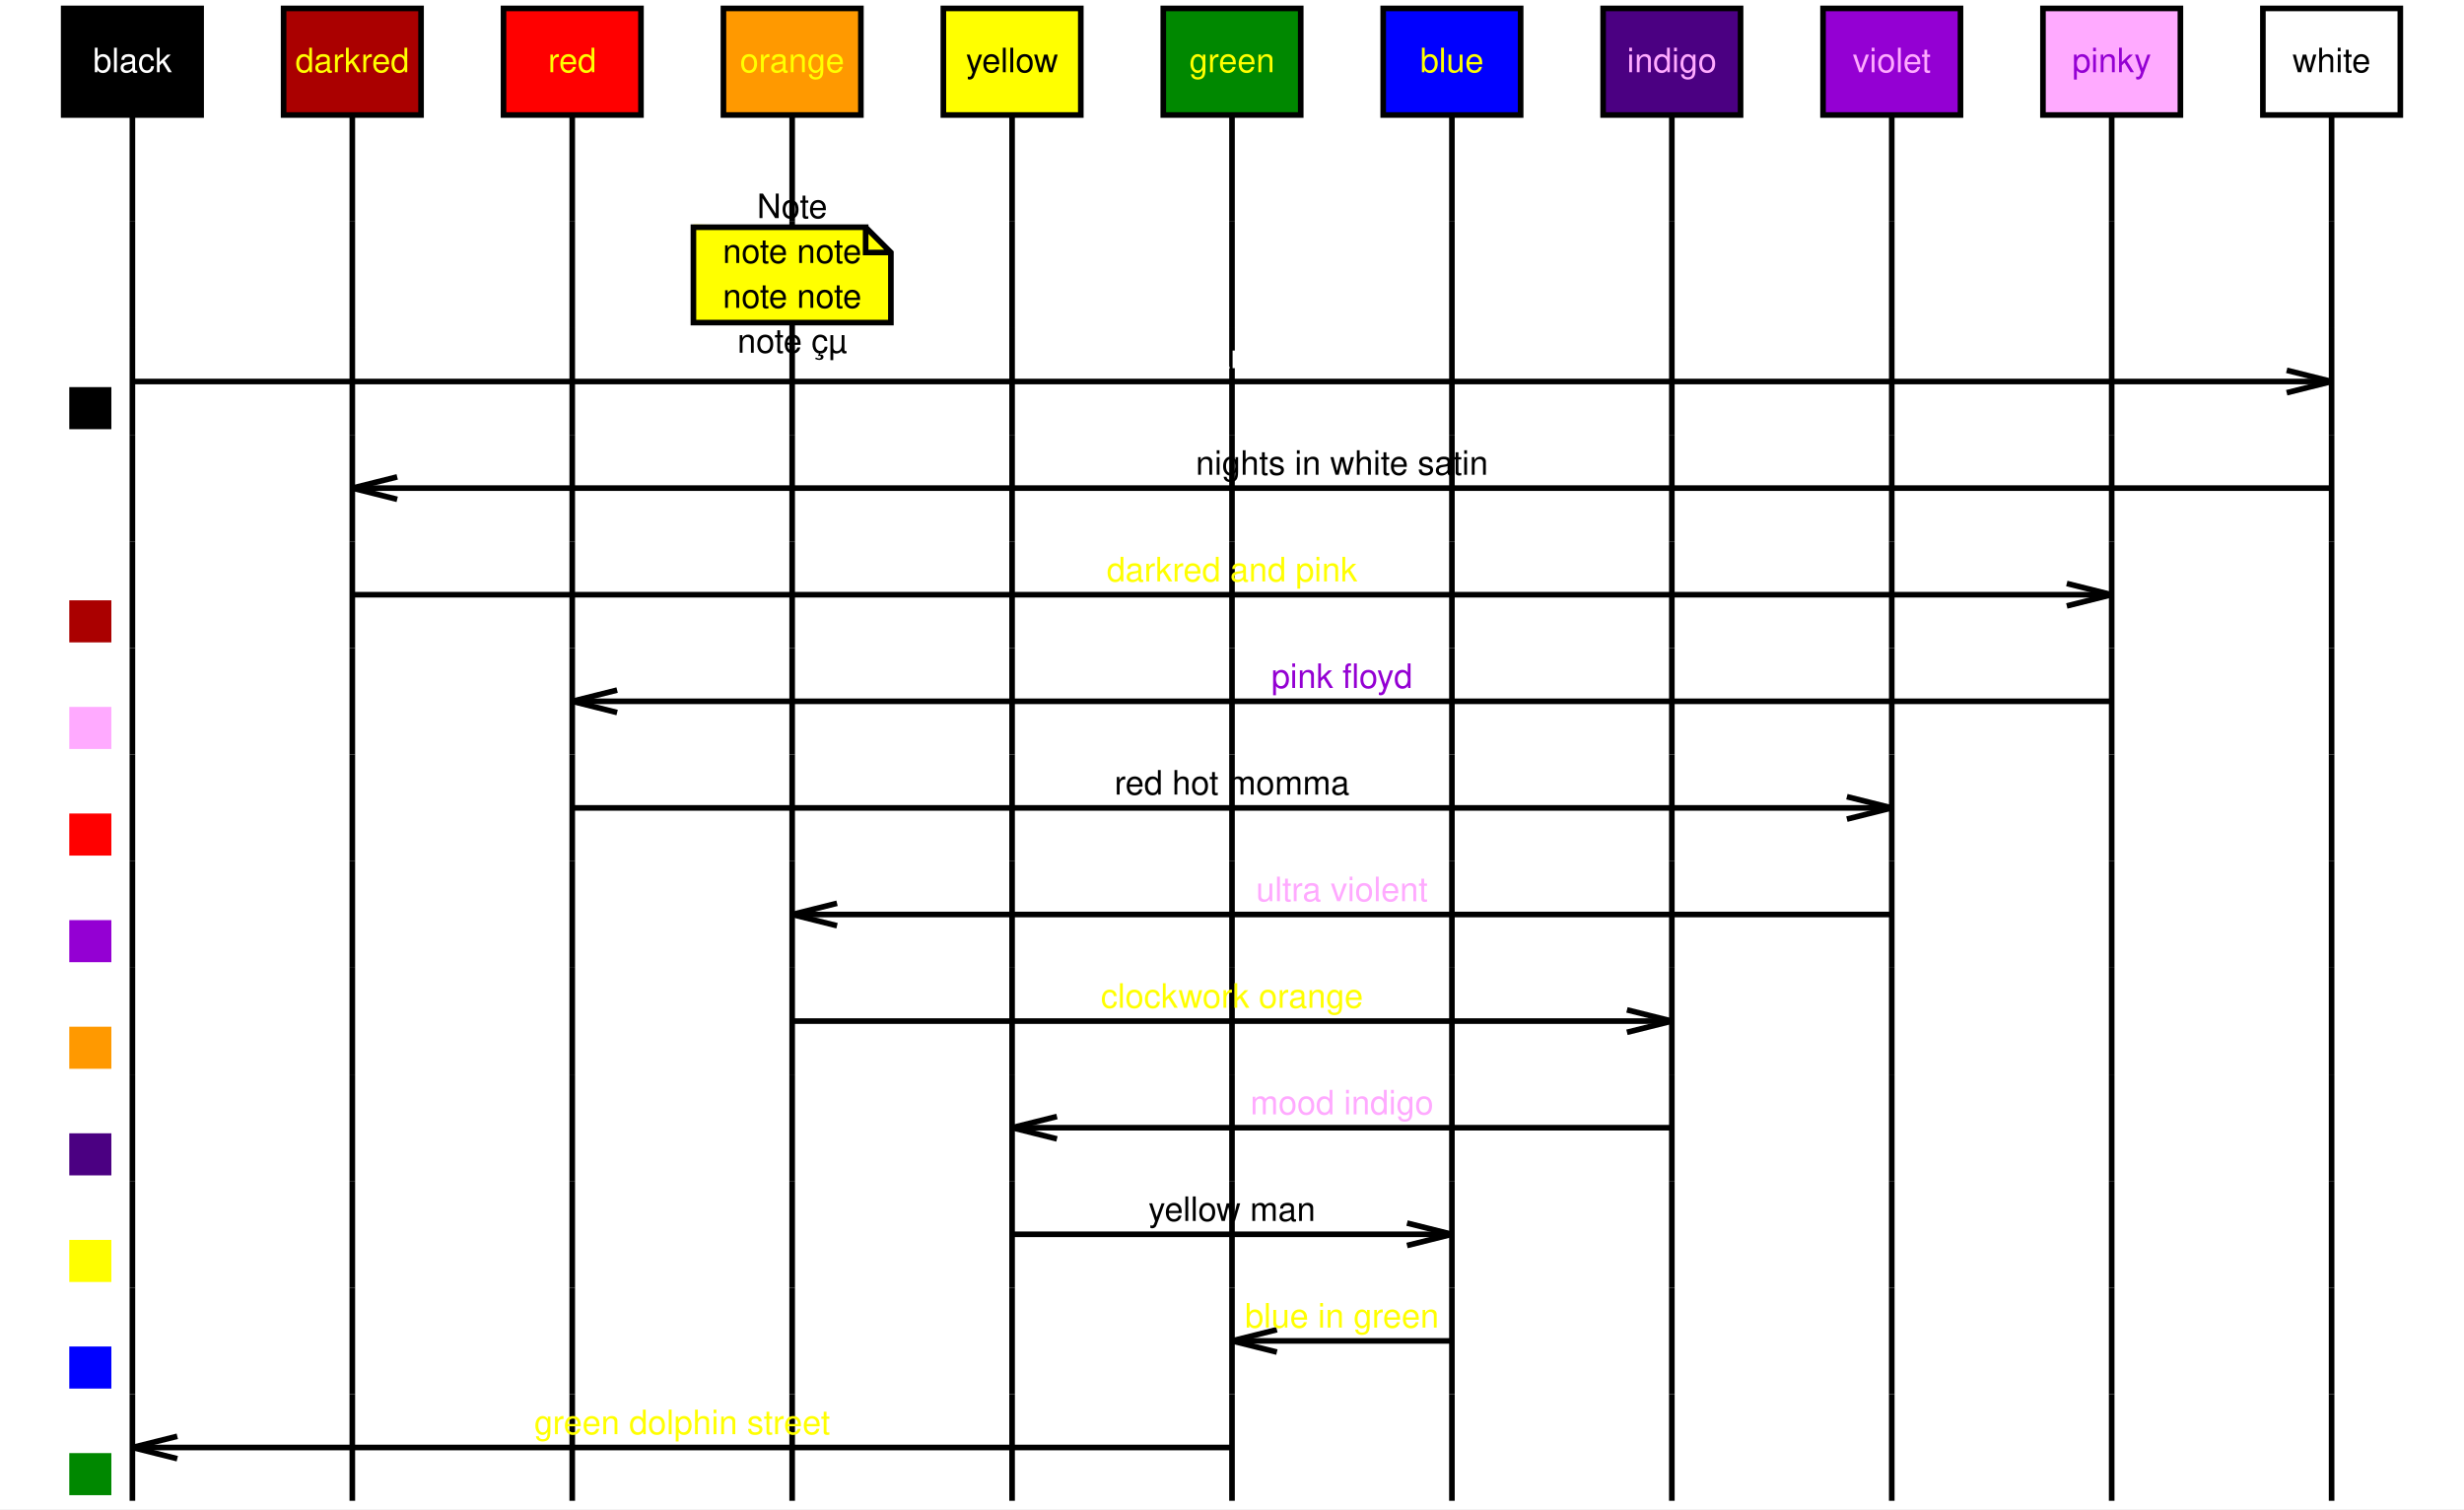
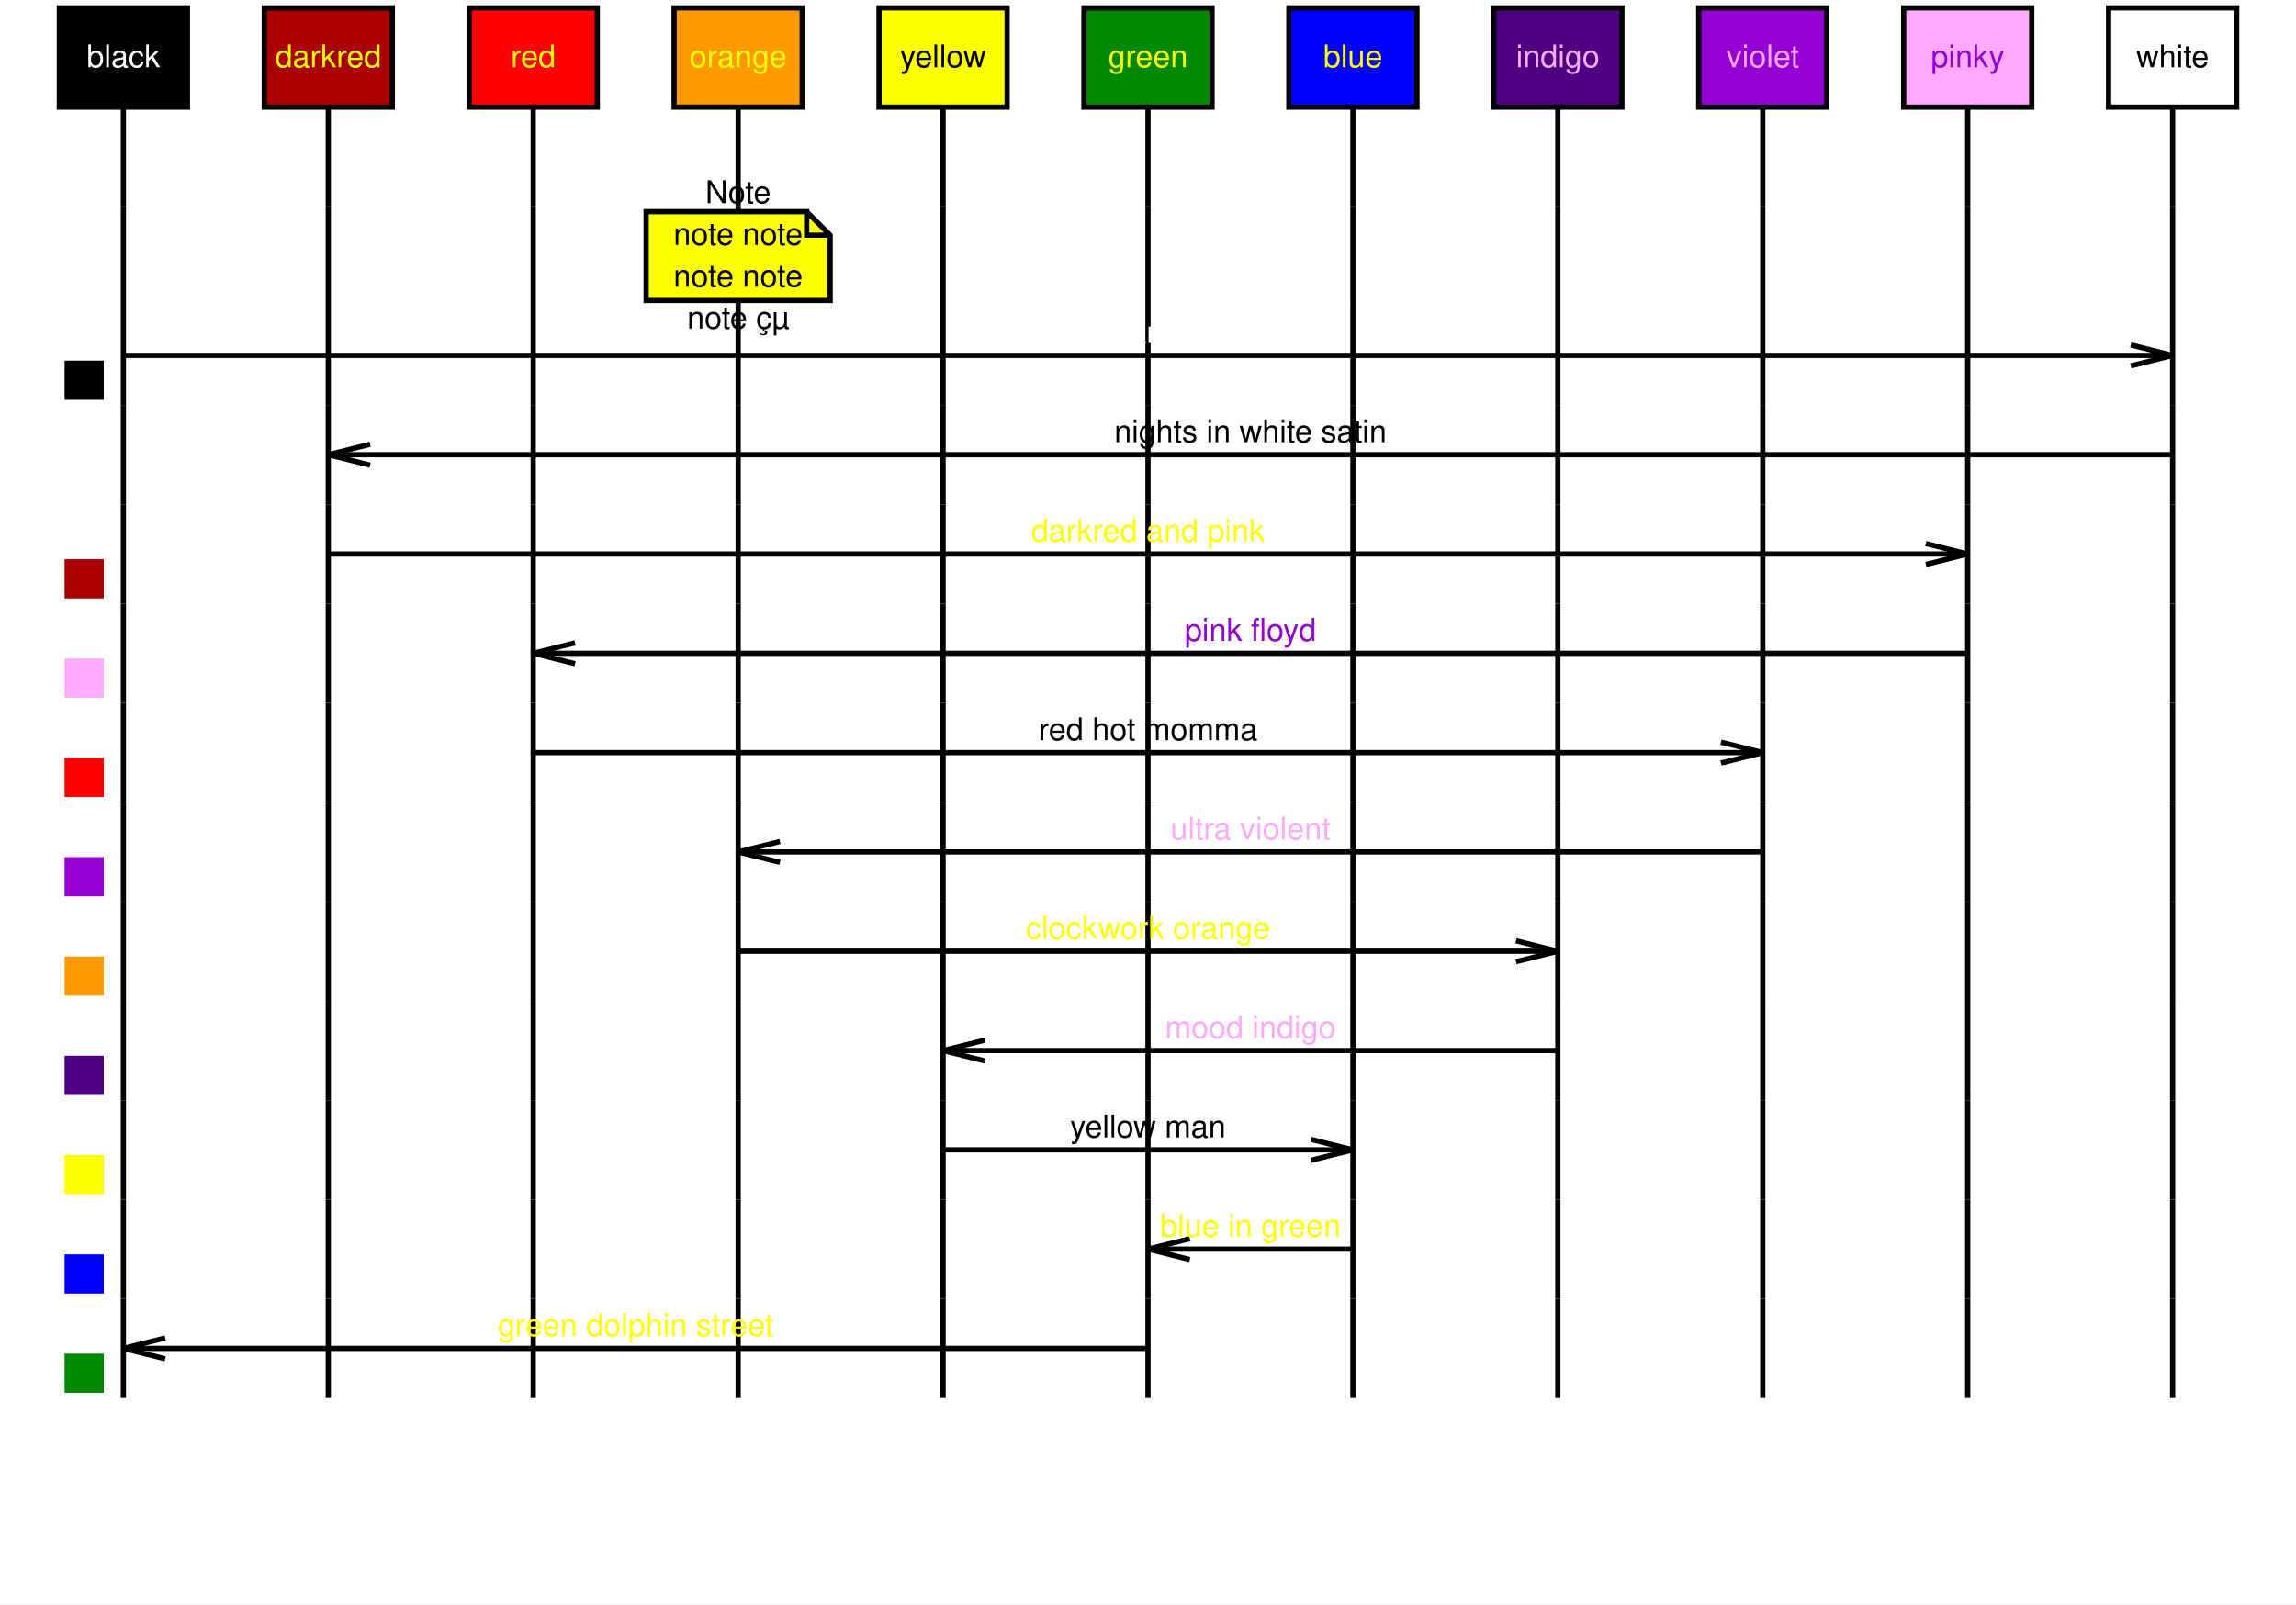
- <svg xmlns="http://www.w3.org/2000/svg" xmlns:xlink="http://www.w3.org/1999/xlink" version="1.1" id="mscgen_js-svg-__svg" class="mscgenjs-fence" width="878.4" height="538">
+ <svg xmlns="http://www.w3.org/2000/svg" xmlns:xlink="http://www.w3.org/1999/xlink" version="1.1" id="mscgen_js-svg-__svg" class="mscgenjs-fence" width="878.4" height="614">
  <defs>
-     <style type="text/css">svg.mscgenjs-fence{font-family:Helvetica,sans-serif;font-size:12px;font-weight:normal;font-style:normal;text-decoration:none;background-color:white;stroke:black;color:black;}.mscgenjs-fence rect{fill:none;stroke:black;stroke-width:2;}.mscgenjs-fence rect.entity{fill:white;}.mscgenjs-fence rect.label-text-background{fill:white;stroke:white;stroke-width:0;}.mscgenjs-fence rect.bglayer{fill:white;stroke:white;stroke-width:0;}.mscgenjs-fence line{stroke:black;stroke-width:2;}.mscgenjs-fence line.return{stroke-dasharray:5,2;}.mscgenjs-fence line.comment{stroke-dasharray:5,2;}.mscgenjs-fence line.inline_expression_divider{stroke-dasharray:10,5;}.mscgenjs-fence text{color:inherit;stroke:none;text-anchor:middle;}.mscgenjs-fence text.entity-text{text-decoration:underline;}.mscgenjs-fence text.anchor-start{text-anchor:start;}.mscgenjs-fence path{stroke:black;color:black;stroke-width:2;fill:none;}.mscgenjs-fence .arrow-marker{overflow:visible;}.mscgenjs-fence .arrow-style{stroke-width:1;}.mscgenjs-fence .arcrowomit{stroke-dasharray:2,2;}.mscgenjs-fence rect.box, .mscgenjs-fence path.box{fill:white;}.mscgenjs-fence .inherit{stroke:inherit;color:inherit;}.mscgenjs-fence .inherit-fill{fill:inherit;}.mscgenjs-fence .watermark{stroke:black;color:black;fill:black;font-size:48pt;font-weight:bold;opacity:0.14;}</style>
+     <style type="text/css">svg.mscgenjs-fence{font-family:Helvetica,sans-serif;font-size:12px;font-weight:normal;font-style:normal;text-decoration:none;background-color:white;stroke:black;stroke-width:2;color:black;}.mscgenjs-fence rect{fill:none;stroke:black;}.mscgenjs-fence rect.entity{fill:white;}.mscgenjs-fence rect.label-text-background{fill:white;stroke:white;stroke-width:0;}.mscgenjs-fence rect.bglayer{fill:white;stroke:white;stroke-width:0;}.mscgenjs-fence line{stroke:black;}.mscgenjs-fence line.return{stroke-dasharray:5,2;}.mscgenjs-fence line.comment{stroke-dasharray:5,2;}.mscgenjs-fence line.inline_expression_divider{stroke-dasharray:10,5;}.mscgenjs-fence text{color:inherit;stroke:none;text-anchor:middle;}.mscgenjs-fence text.entity-text{text-decoration:underline;}.mscgenjs-fence text.anchor-start{text-anchor:start;}.mscgenjs-fence path{stroke:black;color:black;fill:none;}.mscgenjs-fence .arrow-marker{overflow:visible;}.mscgenjs-fence .arrow-style{stroke-width:1;}.mscgenjs-fence .arcrowomit{stroke-dasharray:2,2;}.mscgenjs-fence rect.box, .mscgenjs-fence path.box{fill:white;}.mscgenjs-fence .inherit{stroke:inherit;color:inherit;}.mscgenjs-fence .inherit-fill{fill:inherit;}.mscgenjs-fence .watermark{stroke:black;color:black;fill:black;font-size:48pt;font-weight:bold;opacity:0.14;}</style>
    <marker orient="auto" id="mscgen_js-svg-__svgcallback-black" class="arrow-marker" viewBox="0 0 10 10" refX="9" refY="3" markerUnits="strokeWidth" markerWidth="10" markerHeight="10">
      <path d="M 1,1 l 8,2 l-8,2" class="arrow-style" style="stroke-dasharray:100,1;stroke:black" />
    </marker>
    <marker orient="auto" id="mscgen_js-svg-__svgcallback-l-black" class="arrow-marker" viewBox="0 0 10 10" refX="9" refY="3" markerUnits="strokeWidth" markerWidth="10" markerHeight="10">
      <path d="M17,1 l-8,2 l 8,2" class="arrow-style" style="stroke-dasharray:100,1;stroke:black" />
    </marker>
    <g id="mscgen_js-svg-__svg__defs">
-       <g id="mscgen_js-svg-__svgblack">
-         <rect width="49" height="38" class="entity" style="fill:#000000;" />
-         <g>
-           <text x="24.5" y="22.75" class="entity-text " style="fill:white;">
-             <tspan>black</tspan>
-           </text>
-         </g>
-       </g>
-       <g id="mscgen_js-svg-__svgdarkred">
-         <rect width="49" height="38" class="entity" style="fill:#AA0000;" />
-         <g>
-           <text x="24.5" y="22.75" class="entity-text " style="fill:#FFFF00;">
-             <tspan>darkred</tspan>
-           </text>
-         </g>
-       </g>
-       <g id="mscgen_js-svg-__svgred">
-         <rect width="49" height="38" class="entity" style="fill:#FF0000;" />
-         <g>
-           <text x="24.5" y="22.75" class="entity-text " style="fill:#FFFF00;">
-             <tspan>red</tspan>
-           </text>
-         </g>
-       </g>
-       <g id="mscgen_js-svg-__svgorange">
-         <rect width="49" height="38" class="entity" style="fill:#FF9900;" />
-         <g>
-           <text x="24.5" y="22.75" class="entity-text " style="fill:#FFFF00;">
-             <tspan>orange</tspan>
-           </text>
-         </g>
-       </g>
-       <g id="mscgen_js-svg-__svgyellow">
-         <rect width="49" height="38" class="entity" style="fill:#FFFF00;" />
-         <g>
-           <text x="24.5" y="22.75" class="entity-text " style="fill:#000000;">
-             <tspan>yellow</tspan>
-           </text>
-         </g>
-       </g>
-       <g id="mscgen_js-svg-__svggreen">
-         <rect width="49" height="38" class="entity" style="fill:#008800;" />
-         <g>
-           <text x="24.5" y="22.75" class="entity-text " style="fill:#FFFF00;">
-             <tspan>green</tspan>
-           </text>
-         </g>
-       </g>
-       <g id="mscgen_js-svg-__svgblue">
-         <rect width="49" height="38" class="entity" style="fill:#0000FF;" />
-         <g>
-           <text x="24.5" y="22.75" class="entity-text " style="fill:#FFFF00;">
-             <tspan>blue</tspan>
-           </text>
-         </g>
-       </g>
-       <g id="mscgen_js-svg-__svgindigo">
-         <rect width="49" height="38" class="entity" style="fill:#4B0082;" />
-         <g>
-           <text x="24.5" y="22.75" class="entity-text " style="fill:#FFAAFF;">
-             <tspan>indigo</tspan>
-           </text>
-         </g>
-       </g>
-       <g id="mscgen_js-svg-__svgviolet">
-         <rect width="49" height="38" class="entity" style="fill:#9400D3;" />
-         <g>
-           <text x="24.5" y="22.75" class="entity-text " style="fill:#FFAAFF;">
-             <tspan>violet</tspan>
-           </text>
-         </g>
-       </g>
-       <g id="mscgen_js-svg-__svgpinky">
-         <rect width="49" height="38" class="entity" style="fill:#FFAAFF;" />
-         <g>
-           <text x="24.5" y="22.75" class="entity-text " style="fill:#9400D3;">
-             <tspan>pinky</tspan>
-           </text>
-         </g>
-       </g>
-       <g id="mscgen_js-svg-__svgwhite">
-         <rect width="49" height="38" class="entity" style="fill:#FFFFFF;" />
-         <g>
-           <text x="24.5" y="22.75" class="entity-text " style="fill:#000000;">
-             <tspan>white</tspan>
-           </text>
+       <g id="mscgen_js-svg-__svgentities">
+         <g id="mscgen_js-svg-__svgblack">
+           <rect width="49" height="38" class="entity" style="fill:#000000;" />
+           <g>
+             <text x="24.5" y="22.75" class="entity-text " style="fill:white;">
+               <tspan>black</tspan>
+             </text>
+           </g>
+         </g>
+         <g id="mscgen_js-svg-__svgdarkred">
+           <rect width="49" height="38" x="78.4" class="entity" style="fill:#AA0000;" />
+           <g>
+             <text x="102.9" y="22.75" class="entity-text " style="fill:#FFFF00;">
+               <tspan>darkred</tspan>
+             </text>
+           </g>
+         </g>
+         <g id="mscgen_js-svg-__svgred">
+           <rect width="49" height="38" x="156.8" class="entity" style="fill:#FF0000;" />
+           <g>
+             <text x="181.3" y="22.75" class="entity-text " style="fill:#FFFF00;">
+               <tspan>red</tspan>
+             </text>
+           </g>
+         </g>
+         <g id="mscgen_js-svg-__svgorange">
+           <rect width="49" height="38" x="235.2" class="entity" style="fill:#FF9900;" />
+           <g>
+             <text x="259.7" y="22.75" class="entity-text " style="fill:#FFFF00;">
+               <tspan>orange</tspan>
+             </text>
+           </g>
+         </g>
+         <g id="mscgen_js-svg-__svgyellow">
+           <rect width="49" height="38" x="313.6" class="entity" style="fill:#FFFF00;" />
+           <g>
+             <text x="338.1" y="22.75" class="entity-text " style="fill:#000000;">
+               <tspan>yellow</tspan>
+             </text>
+           </g>
+         </g>
+         <g id="mscgen_js-svg-__svggreen">
+           <rect width="49" height="38" x="392" class="entity" style="fill:#008800;" />
+           <g>
+             <text x="416.5" y="22.75" class="entity-text " style="fill:#FFFF00;">
+               <tspan>green</tspan>
+             </text>
+           </g>
+         </g>
+         <g id="mscgen_js-svg-__svgblue">
+           <rect width="49" height="38" x="470.4" class="entity" style="fill:#0000FF;" />
+           <g>
+             <text x="494.9" y="22.75" class="entity-text " style="fill:#FFFF00;">
+               <tspan>blue</tspan>
+             </text>
+           </g>
+         </g>
+         <g id="mscgen_js-svg-__svgindigo">
+           <rect width="49" height="38" x="548.8" class="entity" style="fill:#4B0082;" />
+           <g>
+             <text x="573.3" y="22.75" class="entity-text " style="fill:#FFAAFF;">
+               <tspan>indigo</tspan>
+             </text>
+           </g>
+         </g>
+         <g id="mscgen_js-svg-__svgviolet">
+           <rect width="49" height="38" x="627.2" class="entity" style="fill:#9400D3;" />
+           <g>
+             <text x="651.7" y="22.75" class="entity-text " style="fill:#FFAAFF;">
+               <tspan>violet</tspan>
+             </text>
+           </g>
+         </g>
+         <g id="mscgen_js-svg-__svgpinky">
+           <rect width="49" height="38" x="705.6" class="entity" style="fill:#FFAAFF;" />
+           <g>
+             <text x="730.1" y="22.75" class="entity-text " style="fill:#9400D3;">
+               <tspan>pinky</tspan>
+             </text>
+           </g>
+         </g>
+         <g id="mscgen_js-svg-__svgwhite">
+           <rect width="49" height="38" x="784" class="entity" style="fill:#FFFFFF;" />
+           <g>
+             <text x="808.5" y="22.75" class="entity-text " style="fill:#000000;">
+               <tspan>white</tspan>
+             </text>
+           </g>
        </g>
      </g>
      <g id="mscgen_js-svg-__svgarcrow">
        <line x1="24.5" y1="-19" x2="24.5" y2="19" class="mscgen_js-svg-__svgarcrow" />
        <line x1="102.9" y1="-19" x2="102.9" y2="19" class="mscgen_js-svg-__svgarcrow" />
        <line x1="181.3" y1="-19" x2="181.3" y2="19" class="mscgen_js-svg-__svgarcrow" />
        <line x1="259.7" y1="-19" x2="259.7" y2="19" class="mscgen_js-svg-__svgarcrow" />
        <line x1="338.1" y1="-19" x2="338.1" y2="19" class="mscgen_js-svg-__svgarcrow" />
        <line x1="416.5" y1="-19" x2="416.5" y2="19" class="mscgen_js-svg-__svgarcrow" />
        <line x1="494.9" y1="-19" x2="494.9" y2="19" class="mscgen_js-svg-__svgarcrow" />
        <line x1="573.3" y1="-19" x2="573.3" y2="19" class="mscgen_js-svg-__svgarcrow" />
        <line x1="651.7" y1="-19" x2="651.7" y2="19" class="mscgen_js-svg-__svgarcrow" />
        <line x1="730.1" y1="-19" x2="730.1" y2="19" class="mscgen_js-svg-__svgarcrow" />
        <line x1="808.5" y1="-19" x2="808.5" y2="19" class="mscgen_js-svg-__svgarcrow" />
      </g>
      <g id="mscgen_js-svg-__svg0_0">
        <path d="M224.5,-17l61.4,0 l0,9 l9,0 m-9,-9 l9,9 l0,25 l-70.4,0 l0,-35 " class="box note" style="fill:yellow;" />
        <g>
          <text x="259.7" y="-20.25" class="box-text note-text " style="fill:#000000;">
            <tspan>Note</tspan>
          </text>
          <text x="259.7" y="-4.25" class="box-text note-text " style="fill:#000000;">
            <tspan>note note</tspan>
          </text>
          <text x="259.7" y="11.75" class="box-text note-text " style="fill:#000000;">
            <tspan>note note</tspan>
          </text>
          <text x="259.7" y="27.75" class="box-text note-text " style="fill:#000000;">
            <tspan>note çµ</tspan>
          </text>
        </g>
      </g>
      <g id="mscgen_js-svg-__svgarcrow_0">
        <line x1="24.5" y1="-19" x2="24.5" y2="19" class="arcrow" />
        <line x1="102.9" y1="-19" x2="102.9" y2="19" class="arcrow" />
        <line x1="181.3" y1="-19" x2="181.3" y2="19" class="arcrow" />
        <line x1="259.7" y1="-19" x2="259.7" y2="19" class="arcrow" />
        <line x1="338.1" y1="-19" x2="338.1" y2="19" class="arcrow" />
        <line x1="416.5" y1="-19" x2="416.5" y2="19" class="arcrow" />
        <line x1="494.9" y1="-19" x2="494.9" y2="19" class="arcrow" />
        <line x1="573.3" y1="-19" x2="573.3" y2="19" class="arcrow" />
        <line x1="651.7" y1="-19" x2="651.7" y2="19" class="arcrow" />
        <line x1="730.1" y1="-19" x2="730.1" y2="19" class="arcrow" />
        <line x1="808.5" y1="-19" x2="808.5" y2="19" class="arcrow" />
      </g>
      <g id="mscgen_js-svg-__svg1_0">
        <line x1="24.5" y1="0" x2="808.5" y2="0" class="arc directional callback" style="stroke:black" marker-end="url(#mscgen_js-svg-__svgcallback-black)" />
        <g>
          <rect width="15" height="15" x="2" y="2" class="label-text-background" style="fill:#000000; stroke:#000000;" />
          <text x="416.5" y="-4.75" class="directional-text callback-text " style="fill:white;">
            <tspan>black and blue</tspan>
          </text>
        </g>
      </g>
      <g id="mscgen_js-svg-__svgarcrow_1">
        <line x1="24.5" y1="-19" x2="24.5" y2="19" class="arcrow" />
        <line x1="102.9" y1="-19" x2="102.9" y2="19" class="arcrow" />
        <line x1="181.3" y1="-19" x2="181.3" y2="19" class="arcrow" />
        <line x1="259.7" y1="-19" x2="259.7" y2="19" class="arcrow" />
        <line x1="338.1" y1="-19" x2="338.1" y2="19" class="arcrow" />
        <line x1="416.5" y1="-19" x2="416.5" y2="19" class="arcrow" />
        <line x1="494.9" y1="-19" x2="494.9" y2="19" class="arcrow" />
        <line x1="573.3" y1="-19" x2="573.3" y2="19" class="arcrow" />
        <line x1="651.7" y1="-19" x2="651.7" y2="19" class="arcrow" />
        <line x1="730.1" y1="-19" x2="730.1" y2="19" class="arcrow" />
        <line x1="808.5" y1="-19" x2="808.5" y2="19" class="arcrow" />
      </g>
      <g id="mscgen_js-svg-__svg2_0">
        <line x1="808.5" y1="0" x2="102.9" y2="0" class="arc directional callback" style="stroke:black" marker-end="url(#mscgen_js-svg-__svgcallback-black)" />
        <g>
          <rect width="15" height="15" x="2" y="2" class="label-text-background" style="fill:#FFFFFF; stroke:#FFFFFF;" />
          <text x="455.7" y="-4.75" class="directional-text callback-text " style="fill:#000000;">
            <tspan>nights in white satin</tspan>
          </text>
        </g>
      </g>
      <g id="mscgen_js-svg-__svgarcrow_2">
        <line x1="24.5" y1="-19" x2="24.5" y2="19" class="arcrow" />
        <line x1="102.9" y1="-19" x2="102.9" y2="19" class="arcrow" />
        <line x1="181.3" y1="-19" x2="181.3" y2="19" class="arcrow" />
        <line x1="259.7" y1="-19" x2="259.7" y2="19" class="arcrow" />
        <line x1="338.1" y1="-19" x2="338.1" y2="19" class="arcrow" />
        <line x1="416.5" y1="-19" x2="416.5" y2="19" class="arcrow" />
        <line x1="494.9" y1="-19" x2="494.9" y2="19" class="arcrow" />
        <line x1="573.3" y1="-19" x2="573.3" y2="19" class="arcrow" />
        <line x1="651.7" y1="-19" x2="651.7" y2="19" class="arcrow" />
        <line x1="730.1" y1="-19" x2="730.1" y2="19" class="arcrow" />
        <line x1="808.5" y1="-19" x2="808.5" y2="19" class="arcrow" />
      </g>
      <g id="mscgen_js-svg-__svg3_0">
        <line x1="102.9" y1="0" x2="730.1" y2="0" class="arc directional callback" style="stroke:black" marker-end="url(#mscgen_js-svg-__svgcallback-black)" />
        <g>
          <rect width="15" height="15" x="2" y="2" class="label-text-background" style="fill:#AA0000; stroke:#AA0000;" />
          <text x="416.5" y="-4.75" class="directional-text callback-text " style="fill:#FFFF00;">
            <tspan>darkred and pink</tspan>
          </text>
        </g>
      </g>
      <g id="mscgen_js-svg-__svgarcrow_3">
        <line x1="24.5" y1="-19" x2="24.5" y2="19" class="arcrow" />
        <line x1="102.9" y1="-19" x2="102.9" y2="19" class="arcrow" />
        <line x1="181.3" y1="-19" x2="181.3" y2="19" class="arcrow" />
        <line x1="259.7" y1="-19" x2="259.7" y2="19" class="arcrow" />
        <line x1="338.1" y1="-19" x2="338.1" y2="19" class="arcrow" />
        <line x1="416.5" y1="-19" x2="416.5" y2="19" class="arcrow" />
        <line x1="494.9" y1="-19" x2="494.9" y2="19" class="arcrow" />
        <line x1="573.3" y1="-19" x2="573.3" y2="19" class="arcrow" />
        <line x1="651.7" y1="-19" x2="651.7" y2="19" class="arcrow" />
        <line x1="730.1" y1="-19" x2="730.1" y2="19" class="arcrow" />
        <line x1="808.5" y1="-19" x2="808.5" y2="19" class="arcrow" />
      </g>
      <g id="mscgen_js-svg-__svg4_0">
        <line x1="730.1" y1="0" x2="181.3" y2="0" class="arc directional callback" style="stroke:black" marker-end="url(#mscgen_js-svg-__svgcallback-black)" />
        <g>
          <rect width="15" height="15" x="2" y="2" class="label-text-background" style="fill:#FFAAFF; stroke:#FFAAFF;" />
          <text x="455.7" y="-4.75" class="directional-text callback-text " style="fill:#9400D3;">
            <tspan>pink floyd</tspan>
          </text>
        </g>
      </g>
      <g id="mscgen_js-svg-__svgarcrow_4">
        <line x1="24.5" y1="-19" x2="24.5" y2="19" class="arcrow" />
        <line x1="102.9" y1="-19" x2="102.9" y2="19" class="arcrow" />
        <line x1="181.3" y1="-19" x2="181.3" y2="19" class="arcrow" />
        <line x1="259.7" y1="-19" x2="259.7" y2="19" class="arcrow" />
        <line x1="338.1" y1="-19" x2="338.1" y2="19" class="arcrow" />
        <line x1="416.5" y1="-19" x2="416.5" y2="19" class="arcrow" />
        <line x1="494.9" y1="-19" x2="494.9" y2="19" class="arcrow" />
        <line x1="573.3" y1="-19" x2="573.3" y2="19" class="arcrow" />
        <line x1="651.7" y1="-19" x2="651.7" y2="19" class="arcrow" />
        <line x1="730.1" y1="-19" x2="730.1" y2="19" class="arcrow" />
        <line x1="808.5" y1="-19" x2="808.5" y2="19" class="arcrow" />
      </g>
      <g id="mscgen_js-svg-__svg5_0">
        <line x1="181.3" y1="0" x2="651.7" y2="0" class="arc directional callback" style="stroke:black" marker-end="url(#mscgen_js-svg-__svgcallback-black)" />
        <g>
          <rect width="15" height="15" x="2" y="2" class="label-text-background" style="fill:#FF0000; stroke:#FF0000;" />
          <text x="416.5" y="-4.75" class="directional-text callback-text " style="fill:ffff00;">
            <tspan>red hot momma</tspan>
          </text>
        </g>
      </g>
      <g id="mscgen_js-svg-__svgarcrow_5">
        <line x1="24.5" y1="-19" x2="24.5" y2="19" class="arcrow" />
        <line x1="102.9" y1="-19" x2="102.9" y2="19" class="arcrow" />
        <line x1="181.3" y1="-19" x2="181.3" y2="19" class="arcrow" />
        <line x1="259.7" y1="-19" x2="259.7" y2="19" class="arcrow" />
        <line x1="338.1" y1="-19" x2="338.1" y2="19" class="arcrow" />
        <line x1="416.5" y1="-19" x2="416.5" y2="19" class="arcrow" />
        <line x1="494.9" y1="-19" x2="494.9" y2="19" class="arcrow" />
        <line x1="573.3" y1="-19" x2="573.3" y2="19" class="arcrow" />
        <line x1="651.7" y1="-19" x2="651.7" y2="19" class="arcrow" />
        <line x1="730.1" y1="-19" x2="730.1" y2="19" class="arcrow" />
        <line x1="808.5" y1="-19" x2="808.5" y2="19" class="arcrow" />
      </g>
      <g id="mscgen_js-svg-__svg6_0">
        <line x1="651.7" y1="0" x2="259.7" y2="0" class="arc directional callback" style="stroke:black" marker-end="url(#mscgen_js-svg-__svgcallback-black)" />
        <g>
          <rect width="15" height="15" x="2" y="2" class="label-text-background" style="fill:#9400D3; stroke:#9400D3;" />
          <text x="455.7" y="-4.75" class="directional-text callback-text " style="fill:#FFAAFF;">
            <tspan>ultra violent</tspan>
          </text>
        </g>
      </g>
      <g id="mscgen_js-svg-__svgarcrow_6">
        <line x1="24.5" y1="-19" x2="24.5" y2="19" class="arcrow" />
        <line x1="102.9" y1="-19" x2="102.9" y2="19" class="arcrow" />
        <line x1="181.3" y1="-19" x2="181.3" y2="19" class="arcrow" />
        <line x1="259.7" y1="-19" x2="259.7" y2="19" class="arcrow" />
        <line x1="338.1" y1="-19" x2="338.1" y2="19" class="arcrow" />
        <line x1="416.5" y1="-19" x2="416.5" y2="19" class="arcrow" />
        <line x1="494.9" y1="-19" x2="494.9" y2="19" class="arcrow" />
        <line x1="573.3" y1="-19" x2="573.3" y2="19" class="arcrow" />
        <line x1="651.7" y1="-19" x2="651.7" y2="19" class="arcrow" />
        <line x1="730.1" y1="-19" x2="730.1" y2="19" class="arcrow" />
        <line x1="808.5" y1="-19" x2="808.5" y2="19" class="arcrow" />
      </g>
      <g id="mscgen_js-svg-__svg7_0">
        <line x1="259.7" y1="0" x2="573.3" y2="0" class="arc directional callback" style="stroke:black" marker-end="url(#mscgen_js-svg-__svgcallback-black)" />
        <g>
          <rect width="15" height="15" x="2" y="2" class="label-text-background" style="fill:#FF9900; stroke:#FF9900;" />
          <text x="416.5" y="-4.75" class="directional-text callback-text " style="fill:#FFFF00;">
            <tspan>clockwork orange</tspan>
          </text>
        </g>
      </g>
      <g id="mscgen_js-svg-__svgarcrow_7">
        <line x1="24.5" y1="-19" x2="24.5" y2="19" class="arcrow" />
        <line x1="102.9" y1="-19" x2="102.9" y2="19" class="arcrow" />
        <line x1="181.3" y1="-19" x2="181.3" y2="19" class="arcrow" />
        <line x1="259.7" y1="-19" x2="259.7" y2="19" class="arcrow" />
        <line x1="338.1" y1="-19" x2="338.1" y2="19" class="arcrow" />
        <line x1="416.5" y1="-19" x2="416.5" y2="19" class="arcrow" />
        <line x1="494.9" y1="-19" x2="494.9" y2="19" class="arcrow" />
        <line x1="573.3" y1="-19" x2="573.3" y2="19" class="arcrow" />
        <line x1="651.7" y1="-19" x2="651.7" y2="19" class="arcrow" />
        <line x1="730.1" y1="-19" x2="730.1" y2="19" class="arcrow" />
        <line x1="808.5" y1="-19" x2="808.5" y2="19" class="arcrow" />
      </g>
      <g id="mscgen_js-svg-__svg8_0">
        <line x1="573.3" y1="0" x2="338.1" y2="0" class="arc directional callback" style="stroke:black" marker-end="url(#mscgen_js-svg-__svgcallback-black)" />
        <g>
          <rect width="15" height="15" x="2" y="2" class="label-text-background" style="fill:#4B0082; stroke:#4B0082;" />
          <text x="455.7" y="-4.75" class="directional-text callback-text " style="fill:#FFAAFF;">
            <tspan>mood indigo</tspan>
          </text>
        </g>
      </g>
      <g id="mscgen_js-svg-__svgarcrow_8">
        <line x1="24.5" y1="-19" x2="24.5" y2="19" class="arcrow" />
        <line x1="102.9" y1="-19" x2="102.9" y2="19" class="arcrow" />
        <line x1="181.3" y1="-19" x2="181.3" y2="19" class="arcrow" />
        <line x1="259.7" y1="-19" x2="259.7" y2="19" class="arcrow" />
        <line x1="338.1" y1="-19" x2="338.1" y2="19" class="arcrow" />
        <line x1="416.5" y1="-19" x2="416.5" y2="19" class="arcrow" />
        <line x1="494.9" y1="-19" x2="494.9" y2="19" class="arcrow" />
        <line x1="573.3" y1="-19" x2="573.3" y2="19" class="arcrow" />
        <line x1="651.7" y1="-19" x2="651.7" y2="19" class="arcrow" />
        <line x1="730.1" y1="-19" x2="730.1" y2="19" class="arcrow" />
        <line x1="808.5" y1="-19" x2="808.5" y2="19" class="arcrow" />
      </g>
      <g id="mscgen_js-svg-__svg9_0">
        <line x1="338.1" y1="0" x2="494.9" y2="0" class="arc directional callback" style="stroke:black" marker-end="url(#mscgen_js-svg-__svgcallback-black)" />
        <g>
          <rect width="15" height="15" x="2" y="2" class="label-text-background" style="fill:#FFFF00; stroke:#FFFF00;" />
          <text x="416.5" y="-4.75" class="directional-text callback-text " style="fill:#000000;">
            <tspan>yellow man</tspan>
          </text>
        </g>
      </g>
      <g id="mscgen_js-svg-__svgarcrow_9">
        <line x1="24.5" y1="-19" x2="24.5" y2="19" class="arcrow" />
        <line x1="102.9" y1="-19" x2="102.9" y2="19" class="arcrow" />
        <line x1="181.3" y1="-19" x2="181.3" y2="19" class="arcrow" />
        <line x1="259.7" y1="-19" x2="259.7" y2="19" class="arcrow" />
        <line x1="338.1" y1="-19" x2="338.1" y2="19" class="arcrow" />
        <line x1="416.5" y1="-19" x2="416.5" y2="19" class="arcrow" />
        <line x1="494.9" y1="-19" x2="494.9" y2="19" class="arcrow" />
        <line x1="573.3" y1="-19" x2="573.3" y2="19" class="arcrow" />
        <line x1="651.7" y1="-19" x2="651.7" y2="19" class="arcrow" />
        <line x1="730.1" y1="-19" x2="730.1" y2="19" class="arcrow" />
        <line x1="808.5" y1="-19" x2="808.5" y2="19" class="arcrow" />
      </g>
      <g id="mscgen_js-svg-__svg10_0">
        <line x1="494.9" y1="0" x2="416.5" y2="0" class="arc directional callback" style="stroke:black" marker-end="url(#mscgen_js-svg-__svgcallback-black)" />
        <g>
          <rect width="15" height="15" x="2" y="2" class="label-text-background" style="fill:#0000FF; stroke:#0000FF;" />
          <text x="455.7" y="-4.75" class="directional-text callback-text " style="fill:#FFFF00;">
            <tspan>blue in green</tspan>
          </text>
        </g>
      </g>
      <g id="mscgen_js-svg-__svgarcrow_10">
        <line x1="24.5" y1="-19" x2="24.5" y2="19" class="arcrow" />
        <line x1="102.9" y1="-19" x2="102.9" y2="19" class="arcrow" />
        <line x1="181.3" y1="-19" x2="181.3" y2="19" class="arcrow" />
        <line x1="259.7" y1="-19" x2="259.7" y2="19" class="arcrow" />
        <line x1="338.1" y1="-19" x2="338.1" y2="19" class="arcrow" />
        <line x1="416.5" y1="-19" x2="416.5" y2="19" class="arcrow" />
        <line x1="494.9" y1="-19" x2="494.9" y2="19" class="arcrow" />
        <line x1="573.3" y1="-19" x2="573.3" y2="19" class="arcrow" />
        <line x1="651.7" y1="-19" x2="651.7" y2="19" class="arcrow" />
        <line x1="730.1" y1="-19" x2="730.1" y2="19" class="arcrow" />
        <line x1="808.5" y1="-19" x2="808.5" y2="19" class="arcrow" />
      </g>
      <g id="mscgen_js-svg-__svg11_0">
        <line x1="416.5" y1="0" x2="24.5" y2="0" class="arc directional callback" style="stroke:black" marker-end="url(#mscgen_js-svg-__svgcallback-black)" />
        <g>
          <rect width="15" height="15" x="2" y="2" class="label-text-background" style="fill:#008800; stroke:#008800;" />
          <text x="220.5" y="-4.75" class="directional-text callback-text " style="fill:#FFFF00;">
            <tspan>green dolphin street</tspan>
          </text>
        </g>
      </g>
      <g id="mscgen_js-svg-__svgarcrow_11">
        <line x1="24.5" y1="-19" x2="24.5" y2="19" class="arcrow" />
        <line x1="102.9" y1="-19" x2="102.9" y2="19" class="arcrow" />
        <line x1="181.3" y1="-19" x2="181.3" y2="19" class="arcrow" />
        <line x1="259.7" y1="-19" x2="259.7" y2="19" class="arcrow" />
        <line x1="338.1" y1="-19" x2="338.1" y2="19" class="arcrow" />
        <line x1="416.5" y1="-19" x2="416.5" y2="19" class="arcrow" />
        <line x1="494.9" y1="-19" x2="494.9" y2="19" class="arcrow" />
        <line x1="573.3" y1="-19" x2="573.3" y2="19" class="arcrow" />
        <line x1="651.7" y1="-19" x2="651.7" y2="19" class="arcrow" />
        <line x1="730.1" y1="-19" x2="730.1" y2="19" class="arcrow" />
        <line x1="808.5" y1="-19" x2="808.5" y2="19" class="arcrow" />
      </g>
    </g>
  </defs>
  <g id="mscgen_js-svg-__svg__body" transform="translate(22.7,3) scale(1,1)">
    <g id="mscgen_js-svg-__svg__background">
-       <rect width="878.4" height="538" x="-22.7" y="-3" class="bglayer" />
+       <rect width="878.4" height="614" x="-22.7" y="-3" class="bglayer" />
    </g>
    <g id="mscgen_js-svg-__svg__arcspanlayer" />
    <g id="mscgen_js-svg-__svg__lifelinelayer">
      <use x="0" y="57" xlink:href="#mscgen_js-svg-__svgarcrow" />
      <use x="0" y="95" xlink:href="#mscgen_js-svg-__svgarcrow_0" />
      <use x="0" y="133" xlink:href="#mscgen_js-svg-__svgarcrow_1" />
      <use x="0" y="171" xlink:href="#mscgen_js-svg-__svgarcrow_2" />
      <use x="0" y="209" xlink:href="#mscgen_js-svg-__svgarcrow_3" />
      <use x="0" y="247" xlink:href="#mscgen_js-svg-__svgarcrow_4" />
      <use x="0" y="285" xlink:href="#mscgen_js-svg-__svgarcrow_5" />
      <use x="0" y="323" xlink:href="#mscgen_js-svg-__svgarcrow_6" />
      <use x="0" y="361" xlink:href="#mscgen_js-svg-__svgarcrow_7" />
      <use x="0" y="399" xlink:href="#mscgen_js-svg-__svgarcrow_8" />
      <use x="0" y="437" xlink:href="#mscgen_js-svg-__svgarcrow_9" />
      <use x="0" y="475" xlink:href="#mscgen_js-svg-__svgarcrow_10" />
      <use x="0" y="513" xlink:href="#mscgen_js-svg-__svgarcrow_11" />
    </g>
    <g id="mscgen_js-svg-__svg__sequencelayer">
-       <use x="0" y="0" xlink:href="#mscgen_js-svg-__svgblack" />
-       <use x="78.4" y="0" xlink:href="#mscgen_js-svg-__svgdarkred" />
-       <use x="156.8" y="0" xlink:href="#mscgen_js-svg-__svgred" />
-       <use x="235.2" y="0" xlink:href="#mscgen_js-svg-__svgorange" />
-       <use x="313.6" y="0" xlink:href="#mscgen_js-svg-__svgyellow" />
-       <use x="392" y="0" xlink:href="#mscgen_js-svg-__svggreen" />
-       <use x="470.4" y="0" xlink:href="#mscgen_js-svg-__svgblue" />
-       <use x="548.8" y="0" xlink:href="#mscgen_js-svg-__svgindigo" />
-       <use x="627.2" y="0" xlink:href="#mscgen_js-svg-__svgviolet" />
-       <use x="705.6" y="0" xlink:href="#mscgen_js-svg-__svgpinky" />
-       <use x="784" y="0" xlink:href="#mscgen_js-svg-__svgwhite" />
+       <use x="0" y="0" xlink:href="#mscgen_js-svg-__svgentities" />
      <use x="0" y="133" xlink:href="#mscgen_js-svg-__svg1_0" />
      <use x="0" y="171" xlink:href="#mscgen_js-svg-__svg2_0" />
      <use x="0" y="209" xlink:href="#mscgen_js-svg-__svg3_0" />
      <use x="0" y="247" xlink:href="#mscgen_js-svg-__svg4_0" />
      <use x="0" y="285" xlink:href="#mscgen_js-svg-__svg5_0" />
      <use x="0" y="323" xlink:href="#mscgen_js-svg-__svg6_0" />
      <use x="0" y="361" xlink:href="#mscgen_js-svg-__svg7_0" />
      <use x="0" y="399" xlink:href="#mscgen_js-svg-__svg8_0" />
      <use x="0" y="437" xlink:href="#mscgen_js-svg-__svg9_0" />
      <use x="0" y="475" xlink:href="#mscgen_js-svg-__svg10_0" />
      <use x="0" y="513" xlink:href="#mscgen_js-svg-__svg11_0" />
    </g>
    <g id="mscgen_js-svg-__svg__notelayer">
      <use x="0" y="95" xlink:href="#mscgen_js-svg-__svg0_0" />
    </g>
    <g id="mscgen_js-svg-__svg__watermark" />
+     <g id="mscgen_js-svg-__svg__onionskin" class="onionskin" />
  </g>
</svg>
